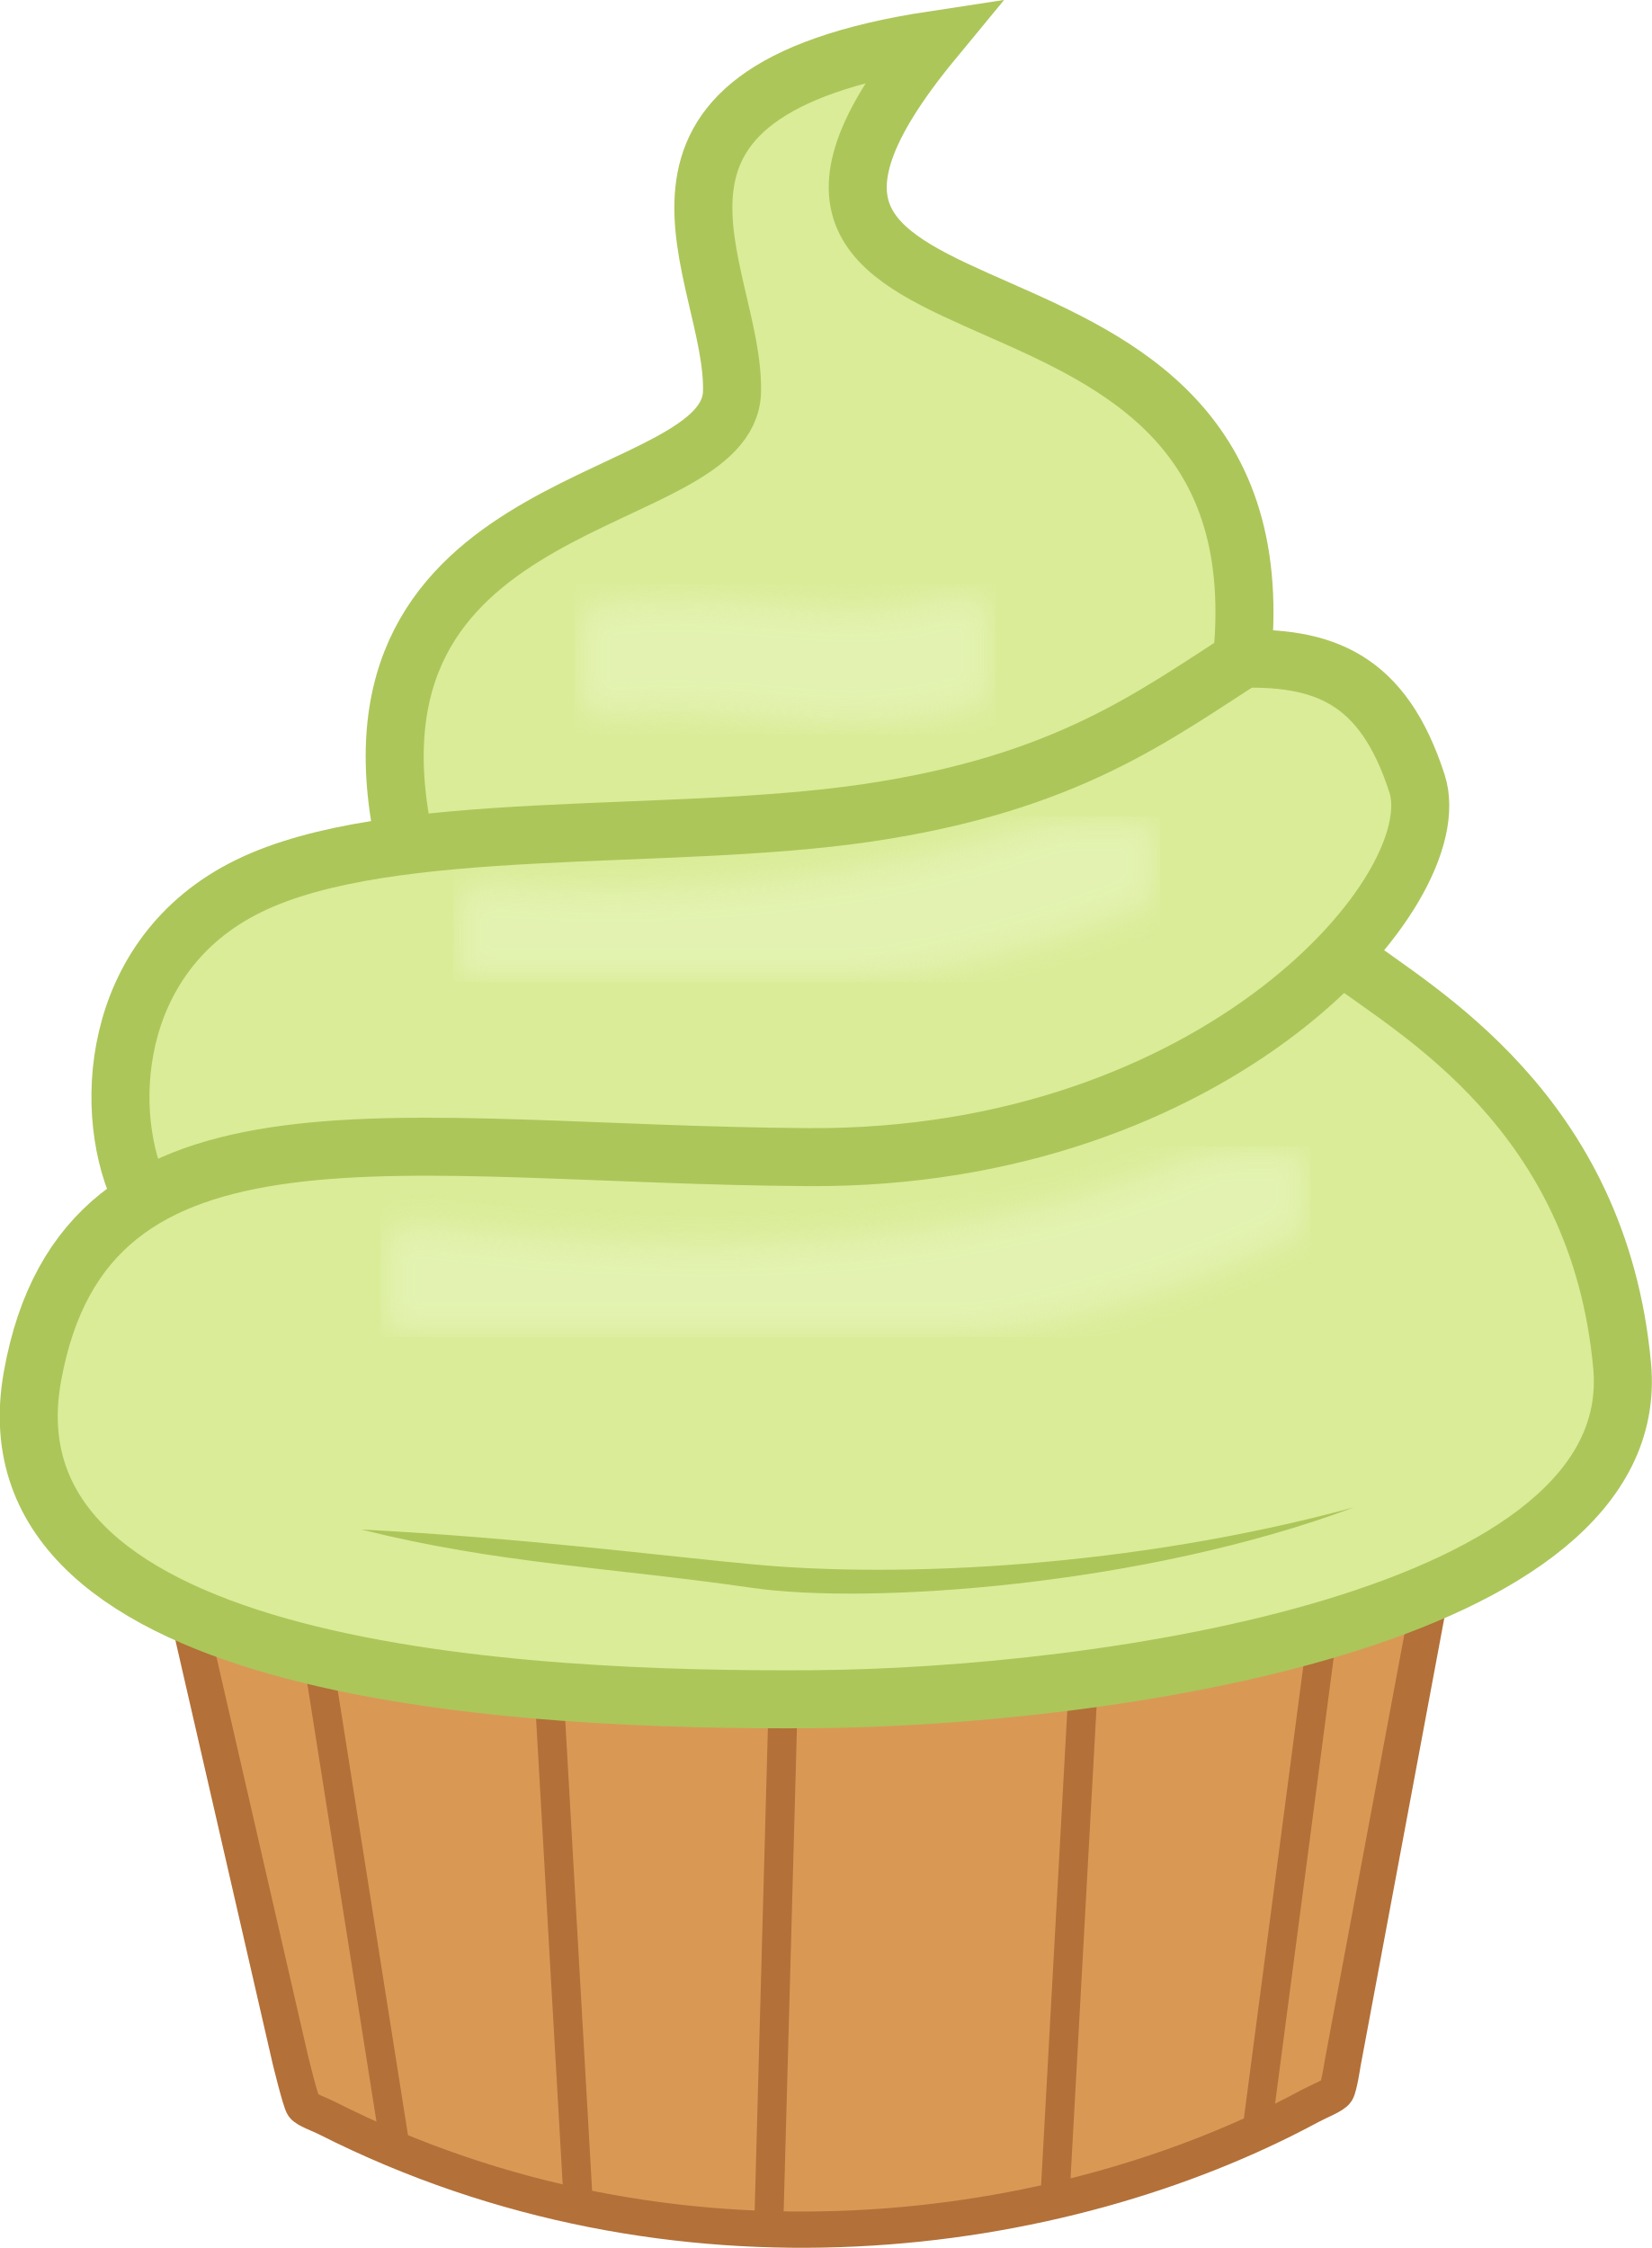
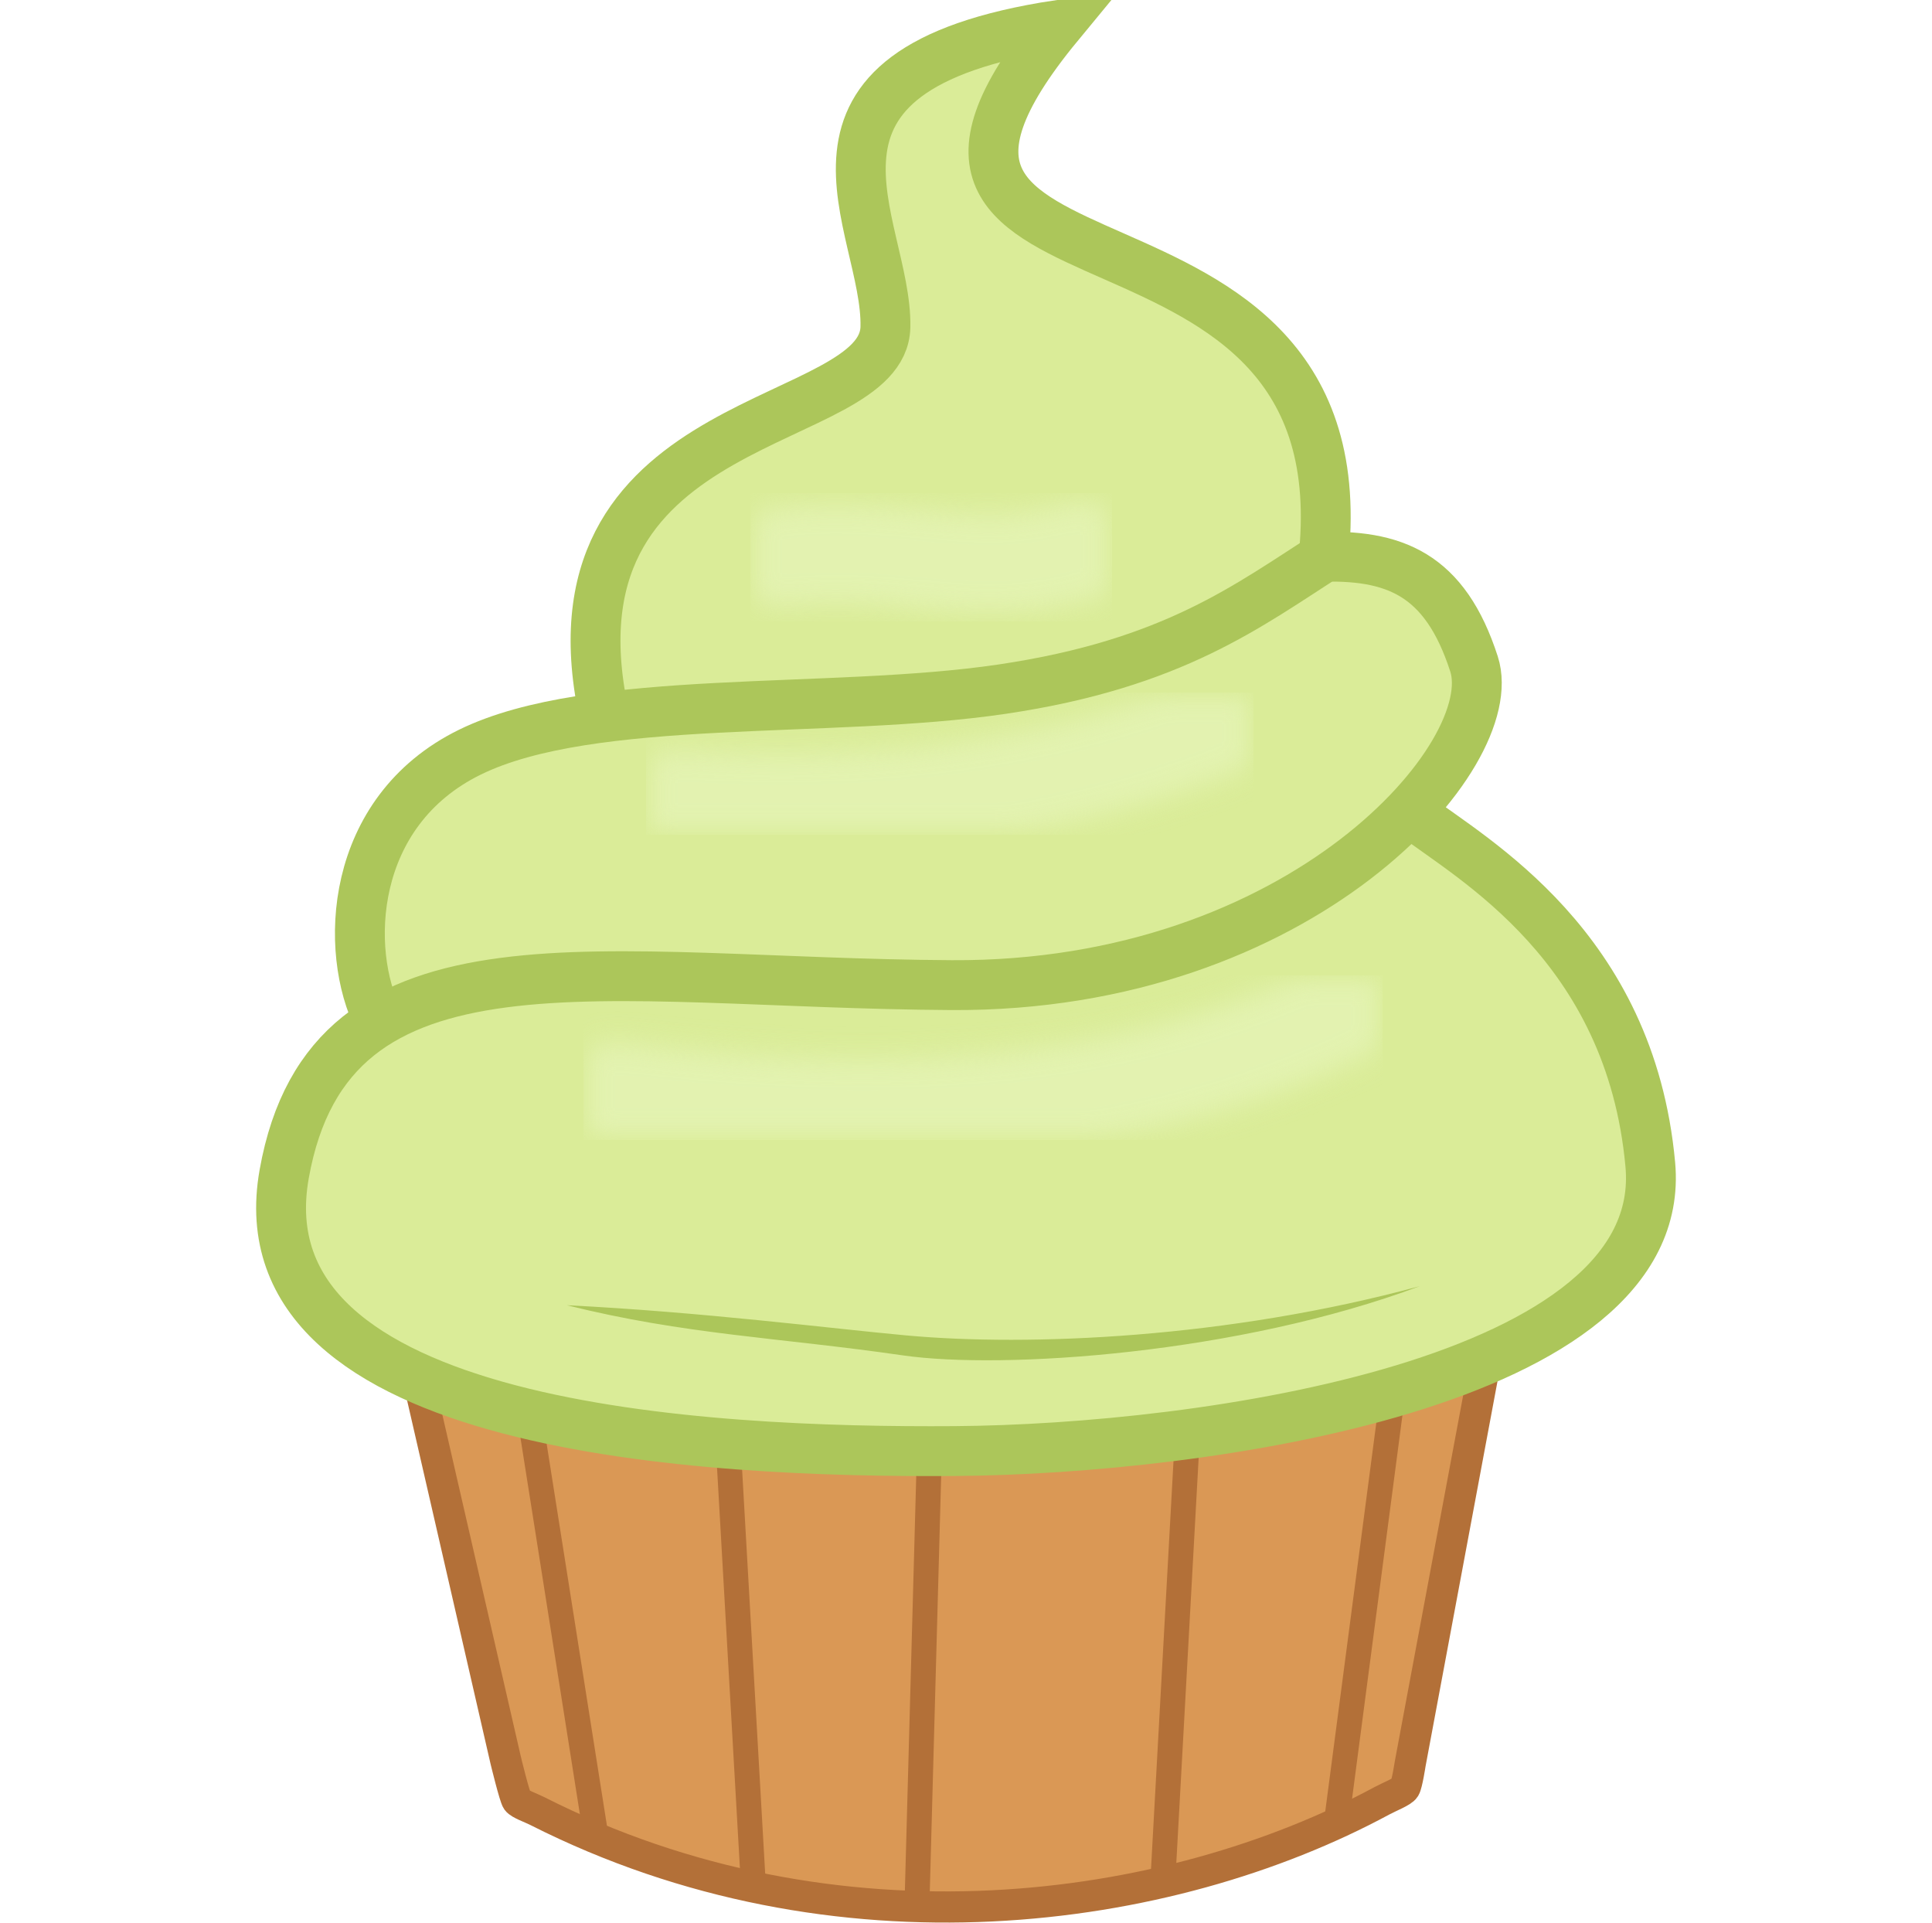
- <svg xmlns="http://www.w3.org/2000/svg" width="113.885" height="154.996" id="svg2" version="1.1">
+ <svg xmlns="http://www.w3.org/2000/svg" width="155.001" height="154.224" id="svg2" version="1.1">
  <defs id="defs4">
    <filter id="filter3837" x="-0.104" width="1.208" y="-4.534" height="10.067" color-interpolation-filters="sRGB">
      <feGaussianBlur stdDeviation="1.039" id="feGaussianBlur3839" />
    </filter>
    <filter id="filter3841" x="-0.057" width="1.114" y="-0.392" height="1.784" color-interpolation-filters="sRGB">
      <feGaussianBlur stdDeviation="1.039" id="feGaussianBlur3843" />
    </filter>
    <filter id="filter3845" x="-0.042" width="1.084" y="-0.306" height="1.613" color-interpolation-filters="sRGB">
      <feGaussianBlur stdDeviation="1.039" id="feGaussianBlur3847" />
    </filter>
  </defs>
-   <g id="layer5" style="display:inline" transform="translate(-6.607584,-9.375)">
+   <g id="layer5" style="display:inline" transform="translate(13.96095,-10.13321)">
    <path style="fill:#da9855;fill-opacity:1;stroke:#b37038;stroke-width:2.5;stroke-linecap:butt;stroke-linejoin:miter;stroke-miterlimit:4;stroke-opacity:1;stroke-dasharray:none" d="m 19.698,121.23 6.912,30.104 c 0,0 0.714,2.951 0.917,3.231 0.203,0.279 1.081,0.574 1.623,0.848 23.956,12.126 50.608,8.432 67.767,-0.831 0.621,-0.335 1.639,-0.719 1.826,-1.027 0.186,-0.309 0.431,-1.928 0.431,-1.928 l 6.388,-34.185 z" id="path3850" />
    <path style="fill:#000000;fill-opacity:1;stroke:#b37038;stroke-width:2;stroke-linecap:butt;stroke-linejoin:miter;stroke-miterlimit:4;stroke-opacity:1;stroke-dasharray:none" d="M 33.84,157.343 28.537,123.755" id="path3852" />
    <path style="fill:#000000;fill-opacity:1;stroke:#b37038;stroke-width:2;stroke-linecap:butt;stroke-linejoin:miter;stroke-miterlimit:4;stroke-opacity:1;stroke-dasharray:none" d="M 46.467,161.131 44.447,125.775" id="path3854" />
    <path style="fill:#000000;fill-opacity:1;stroke:#b37038;stroke-width:2;stroke-linecap:butt;stroke-linejoin:miter;stroke-miterlimit:4;stroke-opacity:1;stroke-dasharray:none" d="m 59.599,163.151 1.01,-36.871" id="path3856" />
    <path style="fill:#000000;fill-opacity:1;stroke:#b37038;stroke-width:2;stroke-linecap:butt;stroke-linejoin:miter;stroke-miterlimit:4;stroke-opacity:1;stroke-dasharray:none" d="M 79.297,161.636 81.317,125.018" id="path3858" />
    <path style="fill:#000000;fill-opacity:1;stroke:#b37038;stroke-width:2;stroke-linecap:butt;stroke-linejoin:miter;stroke-miterlimit:4;stroke-opacity:1;stroke-dasharray:none" d="m 93.187,156.838 4.546,-34.598" id="path3860" />
  </g>
-   <g id="layer4" style="display:inline" transform="translate(-6.607584,-9.375)">
+   <g id="layer4" style="display:inline" transform="translate(13.96095,-10.13321)">
    <path style="fill:#daec98;fill-opacity:1;stroke:none" d="M 57.074,38.145 C 38.937,47.07 32.464,52.225 33.84,67.944 21.248,70.354 10.211,74.041 16.162,91.683 -36.213,140.885 181.865,141.153 100.005,76.278 109.718,63.259 103.447,57.459 92.429,53.802 95.598,25.551 50.886,36.554 70.963,10.871 51.11,15.485 54.704,26.995 57.074,38.145 z" id="path3787" />
  </g>
-   <g id="layer3" style="display:inline" transform="translate(-6.607584,-9.375)">
+   <g id="layer3" style="display:inline" transform="translate(13.96095,-10.13321)">
    <path style="opacity:0.8;fill:none;stroke:#e5f4b6;stroke-width:8;stroke-linecap:round;stroke-linejoin:miter;stroke-miterlimit:4;stroke-opacity:1;stroke-dasharray:none;filter:url(#filter3845)" d="M 35.355,97.744 C 63.031,101.169 80.863,97.563 94.449,90.925" id="path3780" />
    <path style="opacity:0.8;fill:none;stroke:#e5f4b6;stroke-width:8;stroke-linecap:round;stroke-linejoin:miter;stroke-miterlimit:4;stroke-opacity:1;stroke-dasharray:none;filter:url(#filter3841)" d="M 40.406,74.258 C 60.889,75.673 75.411,71.715 84.095,68.197" id="path3782" />
    <path style="opacity:0.8;fill:none;stroke:#e5f4b6;stroke-width:8;stroke-linecap:round;stroke-linejoin:miter;stroke-miterlimit:4;stroke-opacity:1;stroke-dasharray:none;filter:url(#filter3837)" d="m 48.74,54.812 c 9.863,-1.037 15.405,2 23.991,-0.505" id="path3784" />
  </g>
-   <g id="layer2" style="display:inline" transform="translate(-6.607584,-9.375)">
+   <g id="layer2" style="display:inline" transform="translate(13.96095,-10.13321)">
    <path style="fill:none;stroke:#acc65a;stroke-width:4;stroke-linecap:butt;stroke-linejoin:miter;stroke-miterlimit:4;stroke-opacity:1;stroke-dasharray:none" d="M 34.345,66.681 C 29.736,42.78 56.88,44.667 57.074,36.377 57.267,28.086 47.14,15.753 70.963,12.133 50.76,36.629 95.964,22.74 92.176,55.317" id="path2997" />
    <path style="fill:none;stroke:#acc65a;stroke-width:4;stroke-linecap:butt;stroke-linejoin:miter;stroke-miterlimit:4;stroke-opacity:1;stroke-dasharray:none" d="m 16.415,91.935 c -2.778,-5.472 -2.433,-16.683 7.324,-21.466 9.756,-4.783 28.862,-3.008 42.679,-5.051 13.816,-2.043 19.782,-6.734 26.264,-10.859" id="path2999" />
    <path style="fill:none;stroke:#acc65a;stroke-width:4;stroke-linecap:butt;stroke-linejoin:miter;stroke-miterlimit:4;stroke-opacity:1;stroke-dasharray:none" d="m 99.5,75.52 c 4.63,3.536 17.338,10.476 18.94,28.032 1.603,17.556 -35.887,22.843 -55.811,22.981 C 42.706,126.671 5.175,124.88 8.839,104.31 12.502,83.739 34.231,88.994 62.377,89.157 90.523,89.321 106.637,70.645 104.298,63.398 101.959,56.152 97.901,54.56 91.671,54.812" id="path3001" />
    <path style="font-size:medium;font-style:normal;font-variant:normal;font-weight:normal;font-stretch:normal;text-indent:0;text-align:start;text-decoration:none;line-height:normal;letter-spacing:normal;word-spacing:normal;text-transform:none;direction:ltr;block-progression:tb;writing-mode:lr-tb;text-anchor:start;baseline-shift:baseline;color:#000000;fill:#acc65a;fill-opacity:1;stroke:none;stroke-width:2;marker:none;visibility:visible;display:inline;overflow:visible;enable-background:accumulate;font-family:Sans;-inkscape-font-specification:Sans" d="m 58.781,117.259 c -6.314,-0.58 -16.315,-1.874 -27.263,-2.424 9.508,2.37 16.943,2.576 26.951,4.022 8.056,1.164 26.966,-0.122 41.482,-5.554 -15.435,4.196 -31.416,4.851 -41.17,3.955 z" id="path3771" />
  </g>
</svg>
